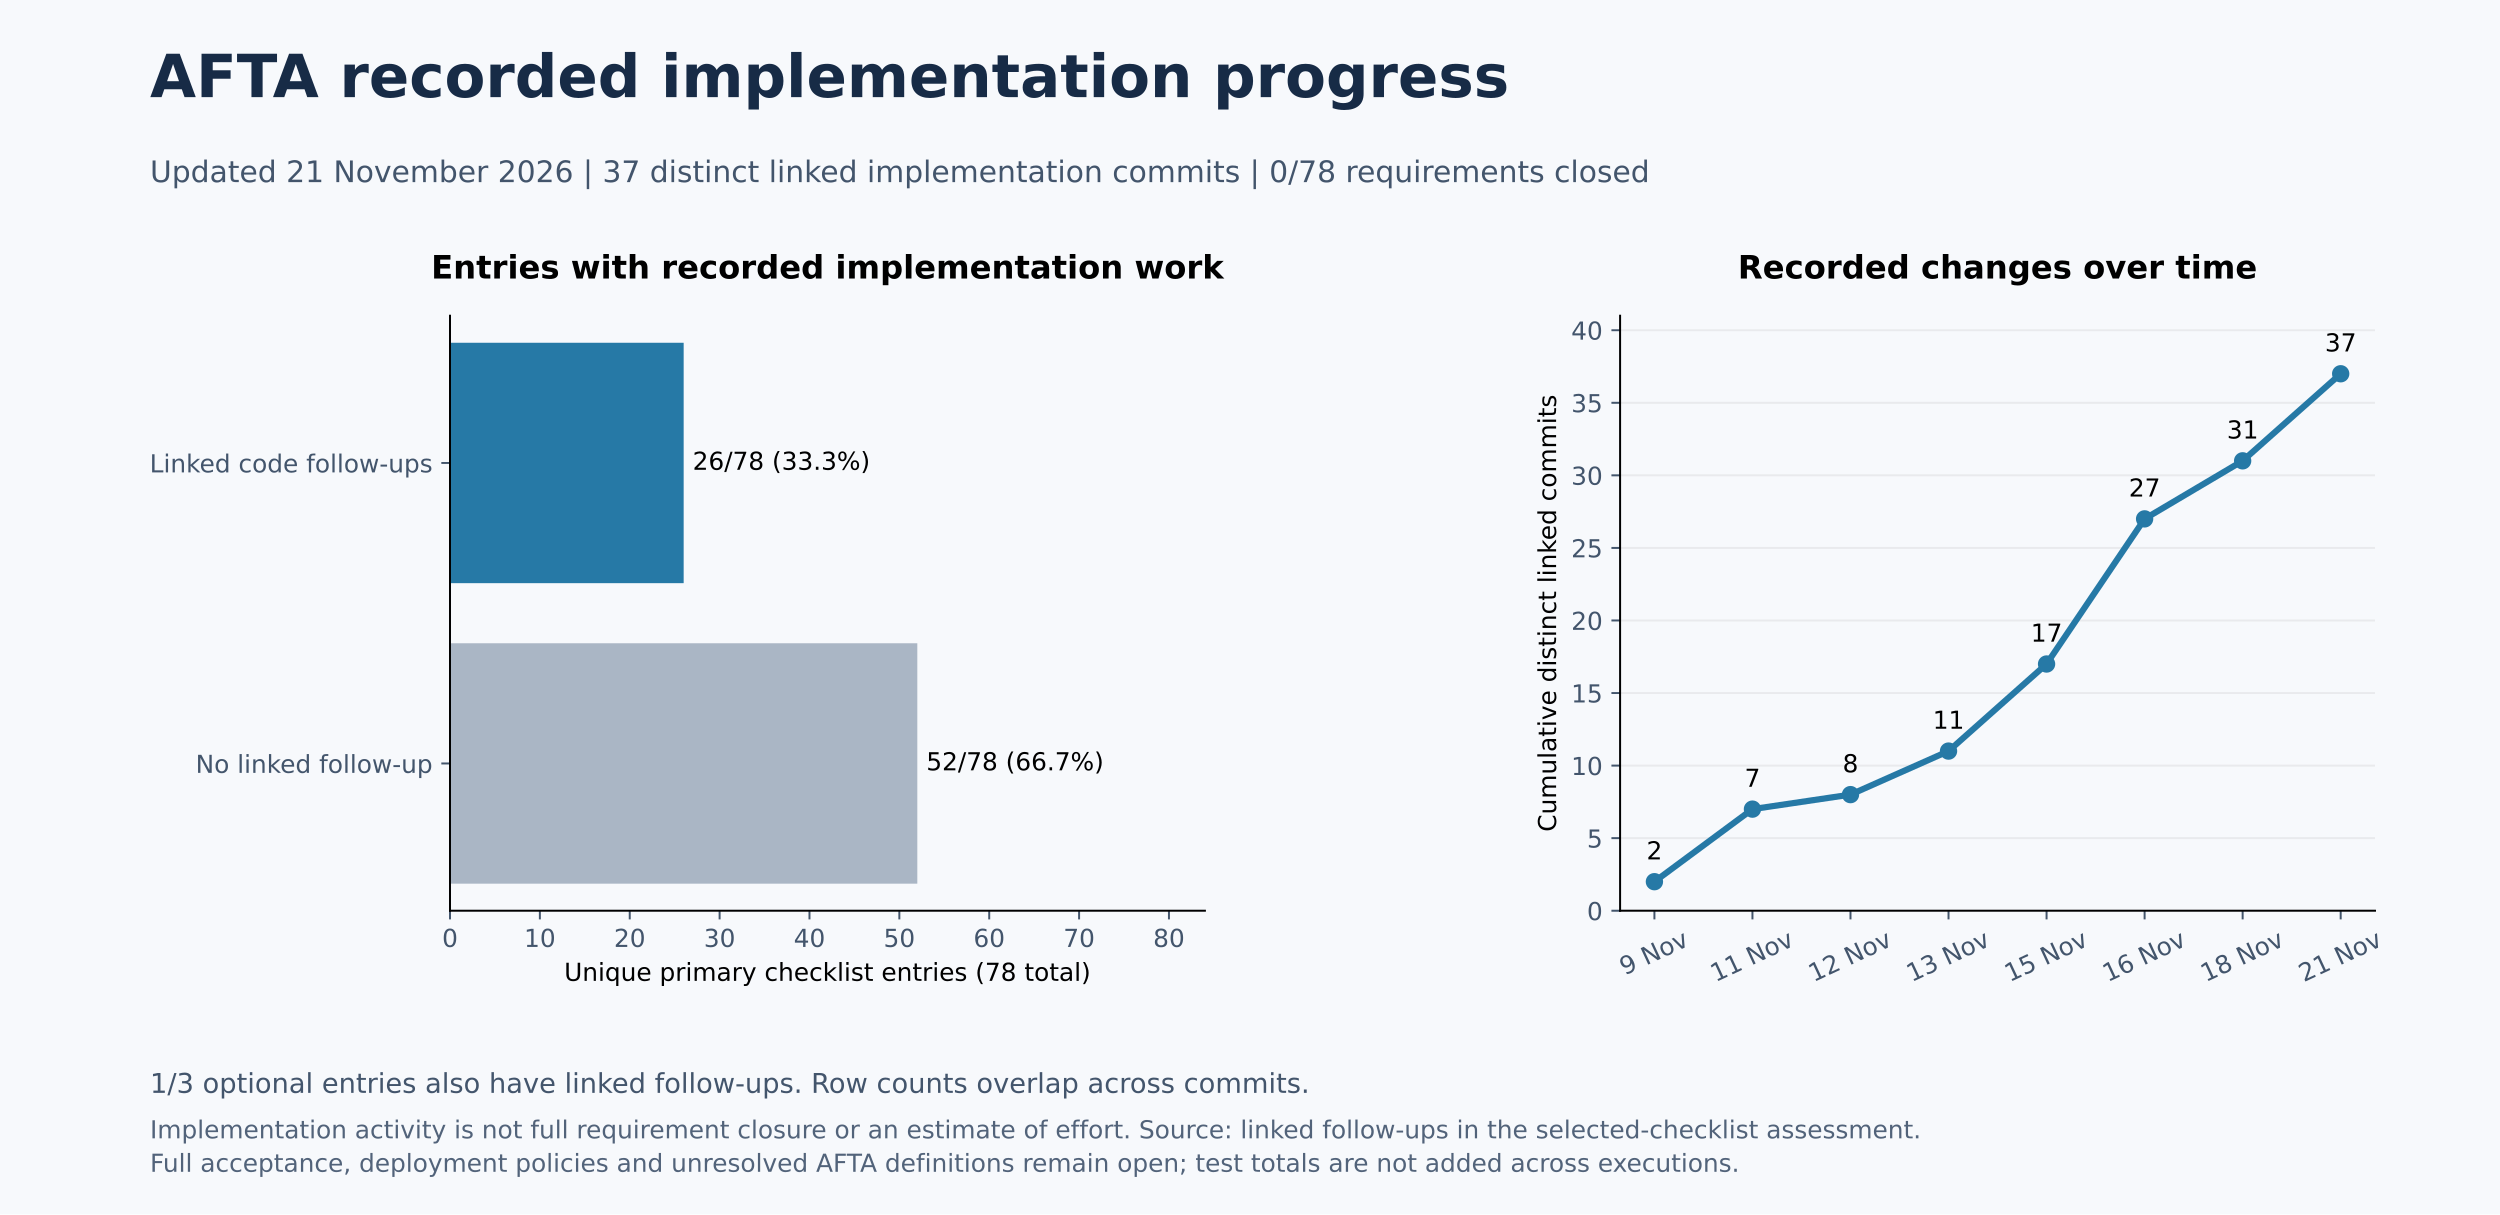
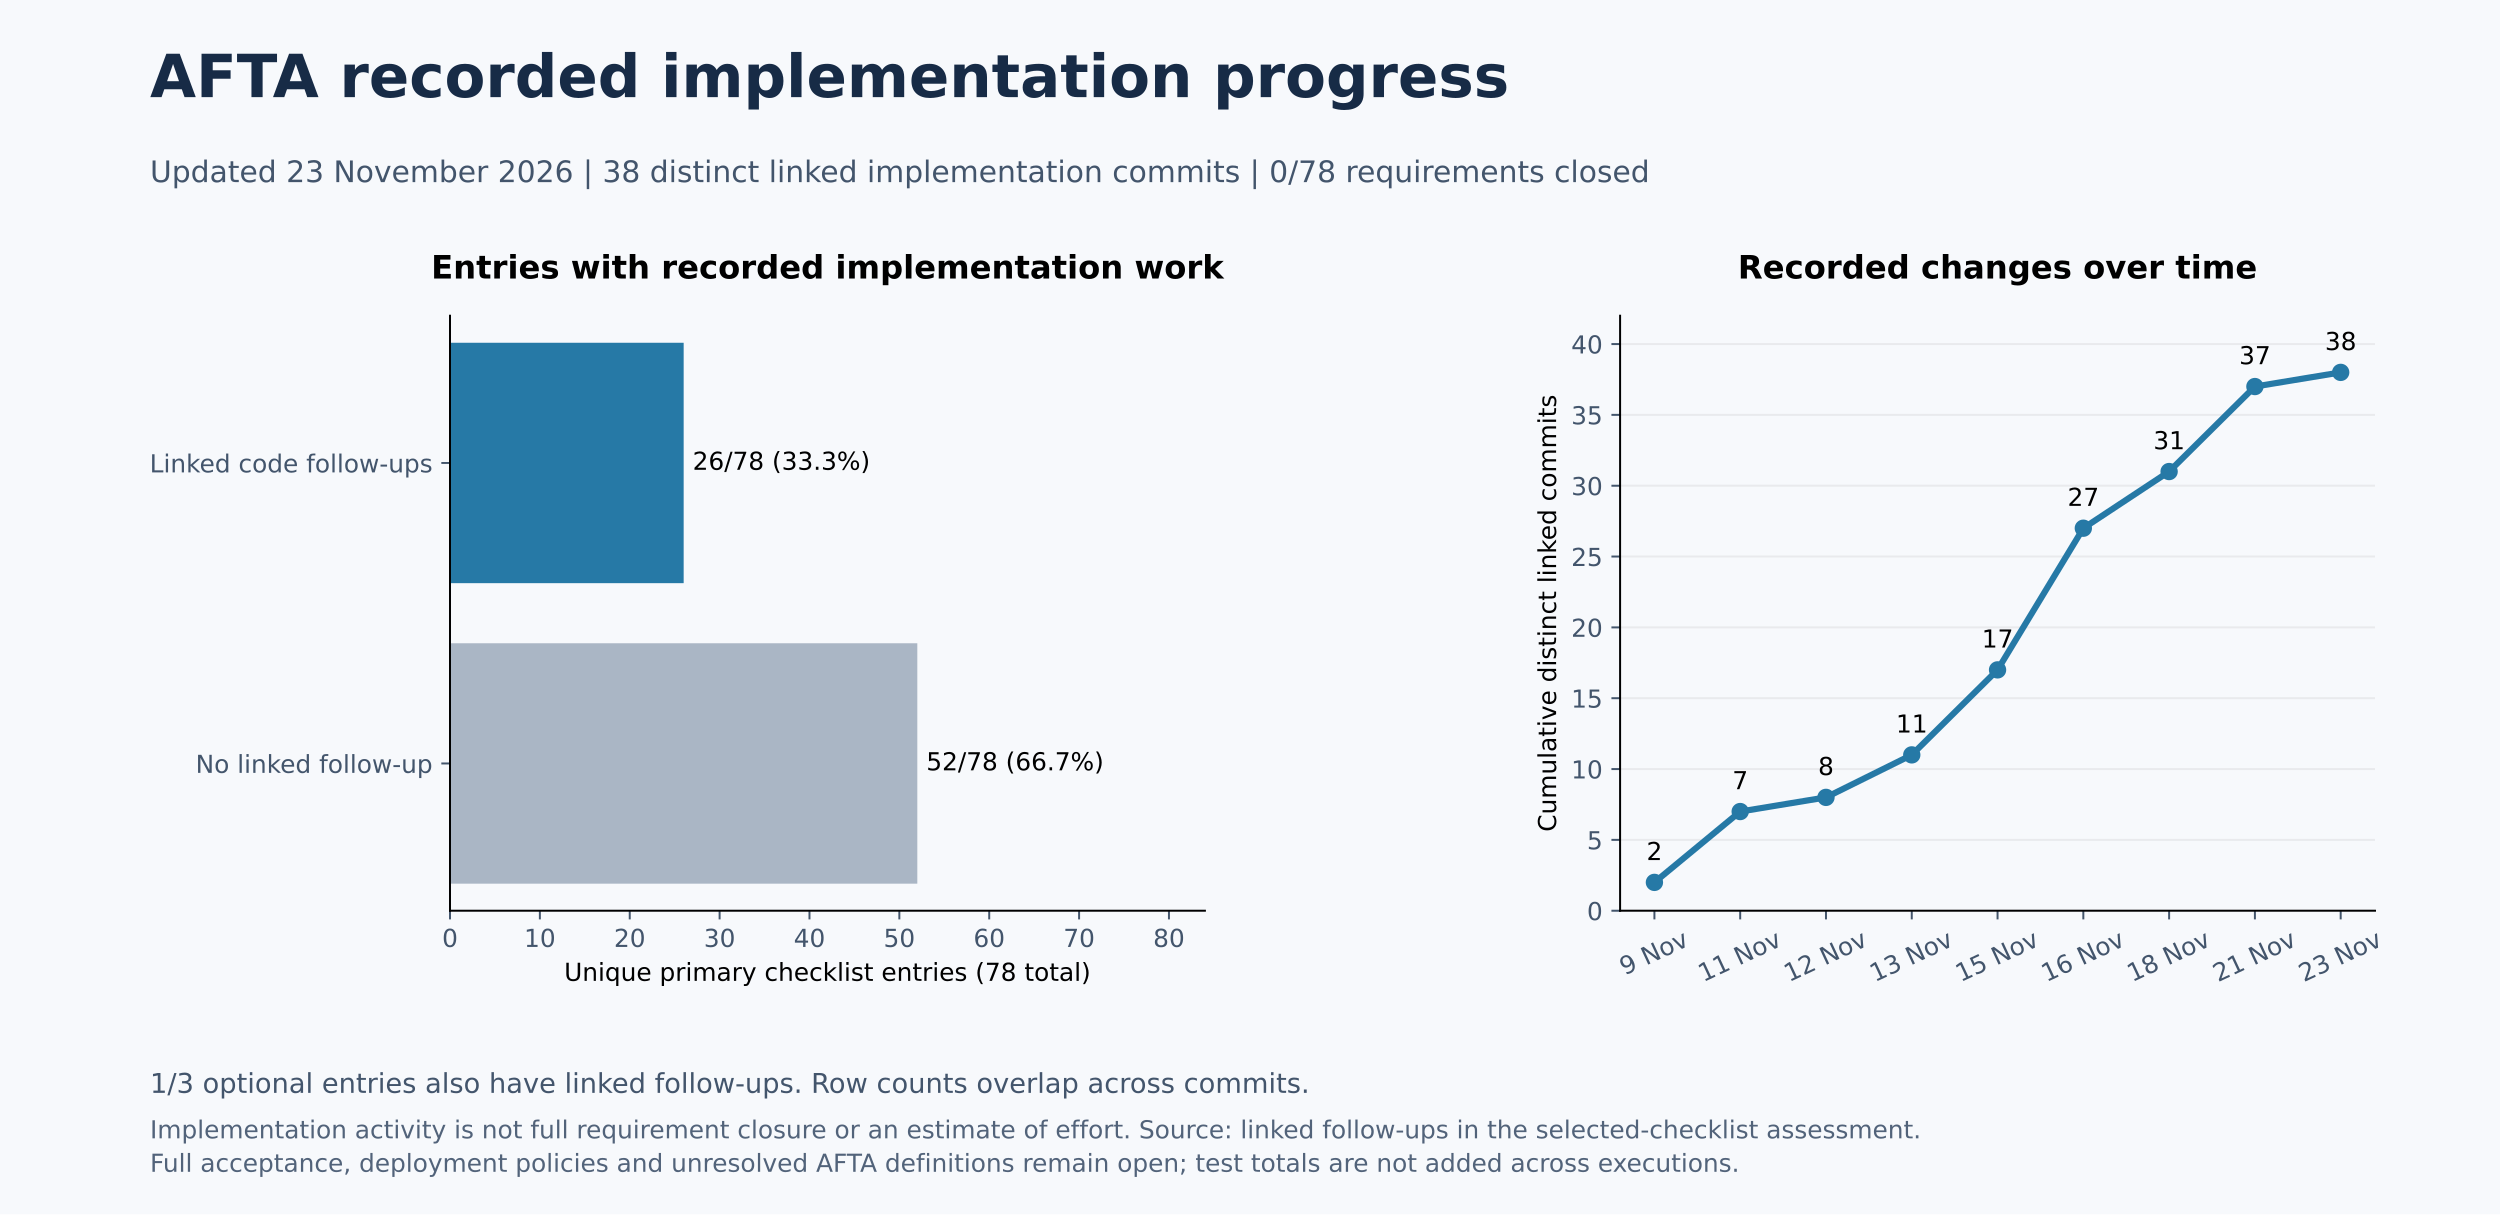
<svg xmlns="http://www.w3.org/2000/svg" xmlns:xlink="http://www.w3.org/1999/xlink" width="1008pt" height="489.6pt" viewBox="0 0 1008 489.6" version="1.1">
  <defs>
    <style type="text/css">*{stroke-linejoin: round; stroke-linecap: butt}</style>
  </defs>
  <g id="figure_1">
    <g id="patch_1">
      <path d="M 0 489.6 L 1008 489.6 L 1008 0 L 0 0 z " style="fill: #f7f9fc" />
    </g>
    <g id="axes_1">
      <g id="patch_2">
        <path d="M 181.44 367.2 L 485.816 367.2 L 485.816 127.296 L 181.44 127.296 z " style="fill: #f7f9fc" />
      </g>
      <g id="patch_3">
-         <path d="M 181.44 138.201 L 275.652 138.201 L 275.652 235.132 L 181.44 235.132 z " clip-path="url(#pce01d550ff)" style="fill: #2679a6" />
+         <path d="M 181.44 138.201 L 275.652 138.201 L 275.652 235.132 L 181.44 235.132 z " clip-path="url(#p2443cbe6ba)" style="fill: #2679a6" />
      </g>
      <g id="patch_4">
-         <path d="M 181.44 259.364 L 369.864 259.364 L 369.864 356.295 L 181.44 356.295 z " clip-path="url(#pce01d550ff)" style="fill: #aab6c5" />
+         <path d="M 181.44 259.364 L 369.864 259.364 L 369.864 356.295 L 181.44 356.295 z " clip-path="url(#p2443cbe6ba)" style="fill: #aab6c5" />
      </g>
      <g id="matplotlib.axis_1">
        <g id="xtick_1">
          <g id="line2d_1">
            <defs>
-               <path id="m2fff0d49bf" d="M 0 0 L 0 3.5 " style="stroke: #43556c; stroke-width: 0.8" />
+               <path id="m01e72dbe93" d="M 0 0 L 0 3.5 " style="stroke: #43556c; stroke-width: 0.8" />
            </defs>
            <g>
-               <use xlink:href="#m2fff0d49bf" x="181.44" y="367.2" style="fill: #43556c; stroke: #43556c; stroke-width: 0.8" />
+               <use xlink:href="#m01e72dbe93" x="181.44" y="367.2" style="fill: #43556c; stroke: #43556c; stroke-width: 0.8" />
            </g>
          </g>
          <g id="text_1">
            <text style="font-size: 10px; font-family: 'DejaVu Sans'; text-anchor: middle; fill: #43556c" x="181.44" y="381.798" transform="rotate(-0 181.44 381.7984)">0</text>
          </g>
        </g>
        <g id="xtick_2">
          <g id="line2d_2">
            <g>
-               <use xlink:href="#m2fff0d49bf" x="217.675" y="367.2" style="fill: #43556c; stroke: #43556c; stroke-width: 0.8" />
+               <use xlink:href="#m01e72dbe93" x="217.675" y="367.2" style="fill: #43556c; stroke: #43556c; stroke-width: 0.8" />
            </g>
          </g>
          <g id="text_2">
            <text style="font-size: 10px; font-family: 'DejaVu Sans'; text-anchor: middle; fill: #43556c" x="217.675" y="381.798" transform="rotate(-0 217.6753 381.7984)">10</text>
          </g>
        </g>
        <g id="xtick_3">
          <g id="line2d_3">
            <g>
-               <use xlink:href="#m2fff0d49bf" x="253.911" y="367.2" style="fill: #43556c; stroke: #43556c; stroke-width: 0.8" />
+               <use xlink:href="#m01e72dbe93" x="253.911" y="367.2" style="fill: #43556c; stroke: #43556c; stroke-width: 0.8" />
            </g>
          </g>
          <g id="text_3">
            <text style="font-size: 10px; font-family: 'DejaVu Sans'; text-anchor: middle; fill: #43556c" x="253.911" y="381.798" transform="rotate(-0 253.9106 381.7984)">20</text>
          </g>
        </g>
        <g id="xtick_4">
          <g id="line2d_4">
            <g>
-               <use xlink:href="#m2fff0d49bf" x="290.146" y="367.2" style="fill: #43556c; stroke: #43556c; stroke-width: 0.8" />
+               <use xlink:href="#m01e72dbe93" x="290.146" y="367.2" style="fill: #43556c; stroke: #43556c; stroke-width: 0.8" />
            </g>
          </g>
          <g id="text_4">
            <text style="font-size: 10px; font-family: 'DejaVu Sans'; text-anchor: middle; fill: #43556c" x="290.146" y="381.798" transform="rotate(-0 290.1459 381.7984)">30</text>
          </g>
        </g>
        <g id="xtick_5">
          <g id="line2d_5">
            <g>
-               <use xlink:href="#m2fff0d49bf" x="326.381" y="367.2" style="fill: #43556c; stroke: #43556c; stroke-width: 0.8" />
+               <use xlink:href="#m01e72dbe93" x="326.381" y="367.2" style="fill: #43556c; stroke: #43556c; stroke-width: 0.8" />
            </g>
          </g>
          <g id="text_5">
            <text style="font-size: 10px; font-family: 'DejaVu Sans'; text-anchor: middle; fill: #43556c" x="326.381" y="381.798" transform="rotate(-0 326.3812 381.7984)">40</text>
          </g>
        </g>
        <g id="xtick_6">
          <g id="line2d_6">
            <g>
-               <use xlink:href="#m2fff0d49bf" x="362.616" y="367.2" style="fill: #43556c; stroke: #43556c; stroke-width: 0.8" />
+               <use xlink:href="#m01e72dbe93" x="362.616" y="367.2" style="fill: #43556c; stroke: #43556c; stroke-width: 0.8" />
            </g>
          </g>
          <g id="text_6">
            <text style="font-size: 10px; font-family: 'DejaVu Sans'; text-anchor: middle; fill: #43556c" x="362.616" y="381.798" transform="rotate(-0 362.6165 381.7984)">50</text>
          </g>
        </g>
        <g id="xtick_7">
          <g id="line2d_7">
            <g>
-               <use xlink:href="#m2fff0d49bf" x="398.852" y="367.2" style="fill: #43556c; stroke: #43556c; stroke-width: 0.8" />
+               <use xlink:href="#m01e72dbe93" x="398.852" y="367.2" style="fill: #43556c; stroke: #43556c; stroke-width: 0.8" />
            </g>
          </g>
          <g id="text_7">
            <text style="font-size: 10px; font-family: 'DejaVu Sans'; text-anchor: middle; fill: #43556c" x="398.852" y="381.798" transform="rotate(-0 398.8518 381.7984)">60</text>
          </g>
        </g>
        <g id="xtick_8">
          <g id="line2d_8">
            <g>
-               <use xlink:href="#m2fff0d49bf" x="435.087" y="367.2" style="fill: #43556c; stroke: #43556c; stroke-width: 0.8" />
+               <use xlink:href="#m01e72dbe93" x="435.087" y="367.2" style="fill: #43556c; stroke: #43556c; stroke-width: 0.8" />
            </g>
          </g>
          <g id="text_8">
            <text style="font-size: 10px; font-family: 'DejaVu Sans'; text-anchor: middle; fill: #43556c" x="435.087" y="381.798" transform="rotate(-0 435.0871 381.7984)">70</text>
          </g>
        </g>
        <g id="xtick_9">
          <g id="line2d_9">
            <g>
-               <use xlink:href="#m2fff0d49bf" x="471.322" y="367.2" style="fill: #43556c; stroke: #43556c; stroke-width: 0.8" />
+               <use xlink:href="#m01e72dbe93" x="471.322" y="367.2" style="fill: #43556c; stroke: #43556c; stroke-width: 0.8" />
            </g>
          </g>
          <g id="text_9">
            <text style="font-size: 10px; font-family: 'DejaVu Sans'; text-anchor: middle; fill: #43556c" x="471.322" y="381.798" transform="rotate(-0 471.3224 381.7984)">80</text>
          </g>
        </g>
        <g id="text_10">
          <text style="font-size: 10px; font-family: 'DejaVu Sans'; text-anchor: middle" x="333.628" y="395.477" transform="rotate(-0 333.6282 395.4766)">Unique primary checklist entries (78 total)</text>
        </g>
      </g>
      <g id="matplotlib.axis_2">
        <g id="ytick_1">
          <g id="line2d_10">
            <defs>
-               <path id="me323c39043" d="M 0 0 L -3.5 0 " style="stroke: #43556c; stroke-width: 0.8" />
+               <path id="m2ab19af359" d="M 0 0 L -3.5 0 " style="stroke: #43556c; stroke-width: 0.8" />
            </defs>
            <g>
-               <use xlink:href="#me323c39043" x="181.44" y="186.666" style="fill: #43556c; stroke: #43556c; stroke-width: 0.8" />
+               <use xlink:href="#m2ab19af359" x="181.44" y="186.666" style="fill: #43556c; stroke: #43556c; stroke-width: 0.8" />
            </g>
          </g>
          <g id="text_11">
            <text style="font-size: 10px; font-family: 'DejaVu Sans'; text-anchor: end; fill: #43556c" x="174.44" y="190.465" transform="rotate(-0 174.44 190.4654)">Linked code follow-ups</text>
          </g>
        </g>
        <g id="ytick_2">
          <g id="line2d_11">
            <g>
-               <use xlink:href="#me323c39043" x="181.44" y="307.83" style="fill: #43556c; stroke: #43556c; stroke-width: 0.8" />
+               <use xlink:href="#m2ab19af359" x="181.44" y="307.83" style="fill: #43556c; stroke: #43556c; stroke-width: 0.8" />
            </g>
          </g>
          <g id="text_12">
            <text style="font-size: 10px; font-family: 'DejaVu Sans'; text-anchor: end; fill: #43556c" x="174.44" y="311.629" transform="rotate(-0 174.44 311.629)">No linked follow-up</text>
          </g>
        </g>
      </g>
      <g id="patch_5">
        <path d="M 181.44 367.2 L 181.44 127.296 " style="fill: none; stroke: #000000; stroke-width: 0.8; stroke-linejoin: miter; stroke-linecap: square" />
      </g>
      <g id="patch_6">
        <path d="M 181.44 367.2 L 485.816 367.2 " style="fill: none; stroke: #000000; stroke-width: 0.8; stroke-linejoin: miter; stroke-linecap: square" />
      </g>
      <g id="text_13">
        <text style="font-size: 10px; font-family: 'DejaVu Sans'; text-anchor: start" x="279.275" y="189.426" transform="rotate(-0 279.2753 189.4256)">26/78 (33.3%)</text>
      </g>
      <g id="text_14">
        <text style="font-size: 10px; font-family: 'DejaVu Sans'; text-anchor: start" x="373.487" y="310.589" transform="rotate(-0 373.4871 310.5892)">52/78 (66.7%)</text>
      </g>
      <g id="text_15">
        <text style="font-weight: 700; font-size: 13px; font-family: 'DejaVu Sans'; text-anchor: middle" x="333.628" y="112.296" transform="rotate(-0 333.6282 112.296)">Entries with recorded implementation work</text>
      </g>
    </g>
    <g id="axes_2">
      <g id="patch_7">
        <path d="M 653.224 367.2 L 957.6 367.2 L 957.6 127.296 L 653.224 127.296 z " style="fill: #f7f9fc" />
      </g>
      <g id="matplotlib.axis_3">
        <g id="xtick_10">
          <g id="line2d_12">
            <g>
-               <use xlink:href="#m2fff0d49bf" x="667.059" y="367.2" style="fill: #43556c; stroke: #43556c; stroke-width: 0.8" />
+               <use xlink:href="#m01e72dbe93" x="667.059" y="367.2" style="fill: #43556c; stroke: #43556c; stroke-width: 0.8" />
            </g>
          </g>
          <g id="text_16">
            <text style="font-size: 10px; font-family: 'DejaVu Sans'; fill: #43556c" transform="translate(655.0566 393.3675) rotate(-25)">9 Nov</text>
          </g>
        </g>
        <g id="xtick_11">
          <g id="line2d_13">
            <g>
-               <use xlink:href="#m2fff0d49bf" x="706.588" y="367.2" style="fill: #43556c; stroke: #43556c; stroke-width: 0.8" />
+               <use xlink:href="#m01e72dbe93" x="701.647" y="367.2" style="fill: #43556c; stroke: #43556c; stroke-width: 0.8" />
            </g>
          </g>
          <g id="text_17">
-             <text style="font-size: 10px; font-family: 'DejaVu Sans'; fill: #43556c" transform="translate(691.7028 396.0565) rotate(-25)">11 Nov</text>
+             <text style="font-size: 10px; font-family: 'DejaVu Sans'; fill: #43556c" transform="translate(686.7617 396.0565) rotate(-25)">11 Nov</text>
          </g>
        </g>
        <g id="xtick_12">
          <g id="line2d_14">
            <g>
-               <use xlink:href="#m2fff0d49bf" x="746.118" y="367.2" style="fill: #43556c; stroke: #43556c; stroke-width: 0.8" />
+               <use xlink:href="#m01e72dbe93" x="736.235" y="367.2" style="fill: #43556c; stroke: #43556c; stroke-width: 0.8" />
            </g>
          </g>
          <g id="text_18">
-             <text style="font-size: 10px; font-family: 'DejaVu Sans'; fill: #43556c" transform="translate(731.2322 396.0565) rotate(-25)">12 Nov</text>
+             <text style="font-size: 10px; font-family: 'DejaVu Sans'; fill: #43556c" transform="translate(721.3499 396.0565) rotate(-25)">12 Nov</text>
          </g>
        </g>
        <g id="xtick_13">
          <g id="line2d_15">
            <g>
-               <use xlink:href="#m2fff0d49bf" x="785.647" y="367.2" style="fill: #43556c; stroke: #43556c; stroke-width: 0.8" />
+               <use xlink:href="#m01e72dbe93" x="770.824" y="367.2" style="fill: #43556c; stroke: #43556c; stroke-width: 0.8" />
            </g>
          </g>
          <g id="text_19">
-             <text style="font-size: 10px; font-family: 'DejaVu Sans'; fill: #43556c" transform="translate(770.7617 396.0565) rotate(-25)">13 Nov</text>
+             <text style="font-size: 10px; font-family: 'DejaVu Sans'; fill: #43556c" transform="translate(755.9381 396.0565) rotate(-25)">13 Nov</text>
          </g>
        </g>
        <g id="xtick_14">
          <g id="line2d_16">
            <g>
-               <use xlink:href="#m2fff0d49bf" x="825.176" y="367.2" style="fill: #43556c; stroke: #43556c; stroke-width: 0.8" />
+               <use xlink:href="#m01e72dbe93" x="805.412" y="367.2" style="fill: #43556c; stroke: #43556c; stroke-width: 0.8" />
            </g>
          </g>
          <g id="text_20">
-             <text style="font-size: 10px; font-family: 'DejaVu Sans'; fill: #43556c" transform="translate(810.2911 396.0565) rotate(-25)">15 Nov</text>
+             <text style="font-size: 10px; font-family: 'DejaVu Sans'; fill: #43556c" transform="translate(790.5264 396.0565) rotate(-25)">15 Nov</text>
          </g>
        </g>
        <g id="xtick_15">
          <g id="line2d_17">
            <g>
-               <use xlink:href="#m2fff0d49bf" x="864.706" y="367.2" style="fill: #43556c; stroke: #43556c; stroke-width: 0.8" />
+               <use xlink:href="#m01e72dbe93" x="840" y="367.2" style="fill: #43556c; stroke: #43556c; stroke-width: 0.8" />
            </g>
          </g>
          <g id="text_21">
-             <text style="font-size: 10px; font-family: 'DejaVu Sans'; fill: #43556c" transform="translate(849.8205 396.0565) rotate(-25)">16 Nov</text>
+             <text style="font-size: 10px; font-family: 'DejaVu Sans'; fill: #43556c" transform="translate(825.1146 396.0565) rotate(-25)">16 Nov</text>
          </g>
        </g>
        <g id="xtick_16">
          <g id="line2d_18">
            <g>
-               <use xlink:href="#m2fff0d49bf" x="904.235" y="367.2" style="fill: #43556c; stroke: #43556c; stroke-width: 0.8" />
+               <use xlink:href="#m01e72dbe93" x="874.588" y="367.2" style="fill: #43556c; stroke: #43556c; stroke-width: 0.8" />
            </g>
          </g>
          <g id="text_22">
-             <text style="font-size: 10px; font-family: 'DejaVu Sans'; fill: #43556c" transform="translate(889.3499 396.0565) rotate(-25)">18 Nov</text>
+             <text style="font-size: 10px; font-family: 'DejaVu Sans'; fill: #43556c" transform="translate(859.7028 396.0565) rotate(-25)">18 Nov</text>
          </g>
        </g>
        <g id="xtick_17">
          <g id="line2d_19">
            <g>
-               <use xlink:href="#m2fff0d49bf" x="943.765" y="367.2" style="fill: #43556c; stroke: #43556c; stroke-width: 0.8" />
+               <use xlink:href="#m01e72dbe93" x="909.176" y="367.2" style="fill: #43556c; stroke: #43556c; stroke-width: 0.8" />
            </g>
          </g>
          <g id="text_23">
-             <text style="font-size: 10px; font-family: 'DejaVu Sans'; fill: #43556c" transform="translate(928.8793 396.0565) rotate(-25)">21 Nov</text>
+             <text style="font-size: 10px; font-family: 'DejaVu Sans'; fill: #43556c" transform="translate(894.2911 396.0565) rotate(-25)">21 Nov</text>
+           </g>
+         </g>
+         <g id="xtick_18">
+           <g id="line2d_20">
+             <g>
+               <use xlink:href="#m01e72dbe93" x="943.765" y="367.2" style="fill: #43556c; stroke: #43556c; stroke-width: 0.8" />
+             </g>
+           </g>
+           <g id="text_24">
+             <text style="font-size: 10px; font-family: 'DejaVu Sans'; fill: #43556c" transform="translate(928.8793 396.0565) rotate(-25)">23 Nov</text>
          </g>
        </g>
      </g>
      <g id="matplotlib.axis_4">
        <g id="ytick_3">
-           <g id="line2d_20">
-             <path d="M 653.224 367.2 L 957.6 367.2 " clip-path="url(#p97b42d34e3)" style="fill: none; stroke: #b0b0b0; stroke-opacity: 0.2; stroke-width: 0.8; stroke-linecap: square" />
-           </g>
          <g id="line2d_21">
-             <g>
-               <use xlink:href="#me323c39043" x="653.224" y="367.2" style="fill: #43556c; stroke: #43556c; stroke-width: 0.8" />
-             </g>
-           </g>
-           <g id="text_24">
+             <path d="M 653.224 367.2 L 957.6 367.2 " clip-path="url(#p5948511be2)" style="fill: none; stroke: #b0b0b0; stroke-opacity: 0.2; stroke-width: 0.8; stroke-linecap: square" />
+           </g>
+           <g id="line2d_22">
+             <g>
+               <use xlink:href="#m2ab19af359" x="653.224" y="367.2" style="fill: #43556c; stroke: #43556c; stroke-width: 0.8" />
+             </g>
+           </g>
+           <g id="text_25">
            <text style="font-size: 10px; font-family: 'DejaVu Sans'; text-anchor: end; fill: #43556c" x="646.224" y="370.999" transform="rotate(-0 646.2235 370.9992)">0</text>
          </g>
        </g>
        <g id="ytick_4">
-           <g id="line2d_22">
-             <path d="M 653.224 337.943 L 957.6 337.943 " clip-path="url(#p97b42d34e3)" style="fill: none; stroke: #b0b0b0; stroke-opacity: 0.2; stroke-width: 0.8; stroke-linecap: square" />
-           </g>
          <g id="line2d_23">
-             <g>
-               <use xlink:href="#me323c39043" x="653.224" y="337.943" style="fill: #43556c; stroke: #43556c; stroke-width: 0.8" />
-             </g>
-           </g>
-           <g id="text_25">
-             <text style="font-size: 10px; font-family: 'DejaVu Sans'; text-anchor: end; fill: #43556c" x="646.224" y="341.743" transform="rotate(-0 646.2235 341.7426)">5</text>
+             <path d="M 653.224 338.64 L 957.6 338.64 " clip-path="url(#p5948511be2)" style="fill: none; stroke: #b0b0b0; stroke-opacity: 0.2; stroke-width: 0.8; stroke-linecap: square" />
+           </g>
+           <g id="line2d_24">
+             <g>
+               <use xlink:href="#m2ab19af359" x="653.224" y="338.64" style="fill: #43556c; stroke: #43556c; stroke-width: 0.8" />
+             </g>
+           </g>
+           <g id="text_26">
+             <text style="font-size: 10px; font-family: 'DejaVu Sans'; text-anchor: end; fill: #43556c" x="646.224" y="342.439" transform="rotate(-0 646.2235 342.4392)">5</text>
          </g>
        </g>
        <g id="ytick_5">
-           <g id="line2d_24">
-             <path d="M 653.224 308.687 L 957.6 308.687 " clip-path="url(#p97b42d34e3)" style="fill: none; stroke: #b0b0b0; stroke-opacity: 0.2; stroke-width: 0.8; stroke-linecap: square" />
-           </g>
          <g id="line2d_25">
-             <g>
-               <use xlink:href="#me323c39043" x="653.224" y="308.687" style="fill: #43556c; stroke: #43556c; stroke-width: 0.8" />
-             </g>
-           </g>
-           <g id="text_26">
-             <text style="font-size: 10px; font-family: 'DejaVu Sans'; text-anchor: end; fill: #43556c" x="646.224" y="312.486" transform="rotate(-0 646.2235 312.486)">10</text>
+             <path d="M 653.224 310.08 L 957.6 310.08 " clip-path="url(#p5948511be2)" style="fill: none; stroke: #b0b0b0; stroke-opacity: 0.2; stroke-width: 0.8; stroke-linecap: square" />
+           </g>
+           <g id="line2d_26">
+             <g>
+               <use xlink:href="#m2ab19af359" x="653.224" y="310.08" style="fill: #43556c; stroke: #43556c; stroke-width: 0.8" />
+             </g>
+           </g>
+           <g id="text_27">
+             <text style="font-size: 10px; font-family: 'DejaVu Sans'; text-anchor: end; fill: #43556c" x="646.224" y="313.879" transform="rotate(-0 646.2235 313.8792)">10</text>
          </g>
        </g>
        <g id="ytick_6">
-           <g id="line2d_26">
-             <path d="M 653.224 279.43 L 957.6 279.43 " clip-path="url(#p97b42d34e3)" style="fill: none; stroke: #b0b0b0; stroke-opacity: 0.2; stroke-width: 0.8; stroke-linecap: square" />
-           </g>
          <g id="line2d_27">
-             <g>
-               <use xlink:href="#me323c39043" x="653.224" y="279.43" style="fill: #43556c; stroke: #43556c; stroke-width: 0.8" />
-             </g>
-           </g>
-           <g id="text_27">
-             <text style="font-size: 10px; font-family: 'DejaVu Sans'; text-anchor: end; fill: #43556c" x="646.224" y="283.229" transform="rotate(-0 646.2235 283.2295)">15</text>
+             <path d="M 653.224 281.52 L 957.6 281.52 " clip-path="url(#p5948511be2)" style="fill: none; stroke: #b0b0b0; stroke-opacity: 0.2; stroke-width: 0.8; stroke-linecap: square" />
+           </g>
+           <g id="line2d_28">
+             <g>
+               <use xlink:href="#m2ab19af359" x="653.224" y="281.52" style="fill: #43556c; stroke: #43556c; stroke-width: 0.8" />
+             </g>
+           </g>
+           <g id="text_28">
+             <text style="font-size: 10px; font-family: 'DejaVu Sans'; text-anchor: end; fill: #43556c" x="646.224" y="285.319" transform="rotate(-0 646.2235 285.3192)">15</text>
          </g>
        </g>
        <g id="ytick_7">
-           <g id="line2d_28">
-             <path d="M 653.224 250.174 L 957.6 250.174 " clip-path="url(#p97b42d34e3)" style="fill: none; stroke: #b0b0b0; stroke-opacity: 0.2; stroke-width: 0.8; stroke-linecap: square" />
-           </g>
          <g id="line2d_29">
-             <g>
-               <use xlink:href="#me323c39043" x="653.224" y="250.174" style="fill: #43556c; stroke: #43556c; stroke-width: 0.8" />
-             </g>
-           </g>
-           <g id="text_28">
-             <text style="font-size: 10px; font-family: 'DejaVu Sans'; text-anchor: end; fill: #43556c" x="646.224" y="253.973" transform="rotate(-0 646.2235 253.9729)">20</text>
+             <path d="M 653.224 252.96 L 957.6 252.96 " clip-path="url(#p5948511be2)" style="fill: none; stroke: #b0b0b0; stroke-opacity: 0.2; stroke-width: 0.8; stroke-linecap: square" />
+           </g>
+           <g id="line2d_30">
+             <g>
+               <use xlink:href="#m2ab19af359" x="653.224" y="252.96" style="fill: #43556c; stroke: #43556c; stroke-width: 0.8" />
+             </g>
+           </g>
+           <g id="text_29">
+             <text style="font-size: 10px; font-family: 'DejaVu Sans'; text-anchor: end; fill: #43556c" x="646.224" y="256.759" transform="rotate(-0 646.2235 256.7592)">20</text>
          </g>
        </g>
        <g id="ytick_8">
-           <g id="line2d_30">
-             <path d="M 653.224 220.917 L 957.6 220.917 " clip-path="url(#p97b42d34e3)" style="fill: none; stroke: #b0b0b0; stroke-opacity: 0.2; stroke-width: 0.8; stroke-linecap: square" />
-           </g>
          <g id="line2d_31">
-             <g>
-               <use xlink:href="#me323c39043" x="653.224" y="220.917" style="fill: #43556c; stroke: #43556c; stroke-width: 0.8" />
-             </g>
-           </g>
-           <g id="text_29">
-             <text style="font-size: 10px; font-family: 'DejaVu Sans'; text-anchor: end; fill: #43556c" x="646.224" y="224.716" transform="rotate(-0 646.2235 224.7163)">25</text>
+             <path d="M 653.224 224.4 L 957.6 224.4 " clip-path="url(#p5948511be2)" style="fill: none; stroke: #b0b0b0; stroke-opacity: 0.2; stroke-width: 0.8; stroke-linecap: square" />
+           </g>
+           <g id="line2d_32">
+             <g>
+               <use xlink:href="#m2ab19af359" x="653.224" y="224.4" style="fill: #43556c; stroke: #43556c; stroke-width: 0.8" />
+             </g>
+           </g>
+           <g id="text_30">
+             <text style="font-size: 10px; font-family: 'DejaVu Sans'; text-anchor: end; fill: #43556c" x="646.224" y="228.199" transform="rotate(-0 646.2235 228.1992)">25</text>
          </g>
        </g>
        <g id="ytick_9">
-           <g id="line2d_32">
-             <path d="M 653.224 191.66 L 957.6 191.66 " clip-path="url(#p97b42d34e3)" style="fill: none; stroke: #b0b0b0; stroke-opacity: 0.2; stroke-width: 0.8; stroke-linecap: square" />
-           </g>
          <g id="line2d_33">
-             <g>
-               <use xlink:href="#me323c39043" x="653.224" y="191.66" style="fill: #43556c; stroke: #43556c; stroke-width: 0.8" />
-             </g>
-           </g>
-           <g id="text_30">
-             <text style="font-size: 10px; font-family: 'DejaVu Sans'; text-anchor: end; fill: #43556c" x="646.224" y="195.46" transform="rotate(-0 646.2235 195.4597)">30</text>
+             <path d="M 653.224 195.84 L 957.6 195.84 " clip-path="url(#p5948511be2)" style="fill: none; stroke: #b0b0b0; stroke-opacity: 0.2; stroke-width: 0.8; stroke-linecap: square" />
+           </g>
+           <g id="line2d_34">
+             <g>
+               <use xlink:href="#m2ab19af359" x="653.224" y="195.84" style="fill: #43556c; stroke: #43556c; stroke-width: 0.8" />
+             </g>
+           </g>
+           <g id="text_31">
+             <text style="font-size: 10px; font-family: 'DejaVu Sans'; text-anchor: end; fill: #43556c" x="646.224" y="199.639" transform="rotate(-0 646.2235 199.6392)">30</text>
          </g>
        </g>
        <g id="ytick_10">
-           <g id="line2d_34">
-             <path d="M 653.224 162.404 L 957.6 162.404 " clip-path="url(#p97b42d34e3)" style="fill: none; stroke: #b0b0b0; stroke-opacity: 0.2; stroke-width: 0.8; stroke-linecap: square" />
-           </g>
          <g id="line2d_35">
-             <g>
-               <use xlink:href="#me323c39043" x="653.224" y="162.404" style="fill: #43556c; stroke: #43556c; stroke-width: 0.8" />
-             </g>
-           </g>
-           <g id="text_31">
-             <text style="font-size: 10px; font-family: 'DejaVu Sans'; text-anchor: end; fill: #43556c" x="646.224" y="166.203" transform="rotate(-0 646.2235 166.2031)">35</text>
+             <path d="M 653.224 167.28 L 957.6 167.28 " clip-path="url(#p5948511be2)" style="fill: none; stroke: #b0b0b0; stroke-opacity: 0.2; stroke-width: 0.8; stroke-linecap: square" />
+           </g>
+           <g id="line2d_36">
+             <g>
+               <use xlink:href="#m2ab19af359" x="653.224" y="167.28" style="fill: #43556c; stroke: #43556c; stroke-width: 0.8" />
+             </g>
+           </g>
+           <g id="text_32">
+             <text style="font-size: 10px; font-family: 'DejaVu Sans'; text-anchor: end; fill: #43556c" x="646.224" y="171.079" transform="rotate(-0 646.2235 171.0792)">35</text>
          </g>
        </g>
        <g id="ytick_11">
-           <g id="line2d_36">
-             <path d="M 653.224 133.147 L 957.6 133.147 " clip-path="url(#p97b42d34e3)" style="fill: none; stroke: #b0b0b0; stroke-opacity: 0.2; stroke-width: 0.8; stroke-linecap: square" />
-           </g>
          <g id="line2d_37">
-             <g>
-               <use xlink:href="#me323c39043" x="653.224" y="133.147" style="fill: #43556c; stroke: #43556c; stroke-width: 0.8" />
-             </g>
-           </g>
-           <g id="text_32">
-             <text style="font-size: 10px; font-family: 'DejaVu Sans'; text-anchor: end; fill: #43556c" x="646.224" y="136.947" transform="rotate(-0 646.2235 136.9465)">40</text>
-           </g>
-         </g>
-         <g id="text_33">
+             <path d="M 653.224 138.72 L 957.6 138.72 " clip-path="url(#p5948511be2)" style="fill: none; stroke: #b0b0b0; stroke-opacity: 0.2; stroke-width: 0.8; stroke-linecap: square" />
+           </g>
+           <g id="line2d_38">
+             <g>
+               <use xlink:href="#m2ab19af359" x="653.224" y="138.72" style="fill: #43556c; stroke: #43556c; stroke-width: 0.8" />
+             </g>
+           </g>
+           <g id="text_33">
+             <text style="font-size: 10px; font-family: 'DejaVu Sans'; text-anchor: end; fill: #43556c" x="646.224" y="142.519" transform="rotate(-0 646.2235 142.5192)">40</text>
+           </g>
+         </g>
+         <g id="text_34">
          <text style="font-size: 10px; font-family: 'DejaVu Sans'; text-anchor: middle" x="627.419" y="247.248" transform="rotate(-90 627.4188 247.248)">Cumulative distinct linked commits</text>
        </g>
      </g>
-       <g id="line2d_38">
-         <path d="M 667.059 355.497 L 706.588 326.241 L 746.118 320.389 L 785.647 302.836 L 825.176 267.728 L 864.706 209.214 L 904.235 185.809 L 943.765 150.701 " clip-path="url(#p97b42d34e3)" style="fill: none; stroke: #2679a6; stroke-width: 2.5; stroke-linecap: square" />
+       <g id="line2d_39">
+         <path d="M 667.059 355.776 L 701.647 327.216 L 736.235 321.504 L 770.824 304.368 L 805.412 270.096 L 840 212.976 L 874.588 190.128 L 909.176 155.856 L 943.765 150.144 " clip-path="url(#p5948511be2)" style="fill: none; stroke: #2679a6; stroke-width: 2.5; stroke-linecap: square" />
        <defs>
-           <path id="mfba960ec9f" d="M 0 3 C 0.796 3 1.559 2.684 2.121 2.121 C 2.684 1.559 3 0.796 3 0 C 3 -0.796 2.684 -1.559 2.121 -2.121 C 1.559 -2.684 0.796 -3 0 -3 C -0.796 -3 -1.559 -2.684 -2.121 -2.121 C -2.684 -1.559 -3 -0.796 -3 0 C -3 0.796 -2.684 1.559 -2.121 2.121 C -1.559 2.684 -0.796 3 0 3 z " style="stroke: #2679a6" />
+           <path id="m358b297115" d="M 0 3 C 0.796 3 1.559 2.684 2.121 2.121 C 2.684 1.559 3 0.796 3 0 C 3 -0.796 2.684 -1.559 2.121 -2.121 C 1.559 -2.684 0.796 -3 0 -3 C -0.796 -3 -1.559 -2.684 -2.121 -2.121 C -2.684 -1.559 -3 -0.796 -3 0 C -3 0.796 -2.684 1.559 -2.121 2.121 C -1.559 2.684 -0.796 3 0 3 z " style="stroke: #2679a6" />
        </defs>
-         <g clip-path="url(#p97b42d34e3)">
-           <use xlink:href="#mfba960ec9f" x="667.059" y="355.497" style="fill: #2679a6; stroke: #2679a6" />
-           <use xlink:href="#mfba960ec9f" x="706.588" y="326.241" style="fill: #2679a6; stroke: #2679a6" />
-           <use xlink:href="#mfba960ec9f" x="746.118" y="320.389" style="fill: #2679a6; stroke: #2679a6" />
-           <use xlink:href="#mfba960ec9f" x="785.647" y="302.836" style="fill: #2679a6; stroke: #2679a6" />
-           <use xlink:href="#mfba960ec9f" x="825.176" y="267.728" style="fill: #2679a6; stroke: #2679a6" />
-           <use xlink:href="#mfba960ec9f" x="864.706" y="209.214" style="fill: #2679a6; stroke: #2679a6" />
-           <use xlink:href="#mfba960ec9f" x="904.235" y="185.809" style="fill: #2679a6; stroke: #2679a6" />
-           <use xlink:href="#mfba960ec9f" x="943.765" y="150.701" style="fill: #2679a6; stroke: #2679a6" />
+         <g clip-path="url(#p5948511be2)">
+           <use xlink:href="#m358b297115" x="667.059" y="355.776" style="fill: #2679a6; stroke: #2679a6" />
+           <use xlink:href="#m358b297115" x="701.647" y="327.216" style="fill: #2679a6; stroke: #2679a6" />
+           <use xlink:href="#m358b297115" x="736.235" y="321.504" style="fill: #2679a6; stroke: #2679a6" />
+           <use xlink:href="#m358b297115" x="770.824" y="304.368" style="fill: #2679a6; stroke: #2679a6" />
+           <use xlink:href="#m358b297115" x="805.412" y="270.096" style="fill: #2679a6; stroke: #2679a6" />
+           <use xlink:href="#m358b297115" x="840" y="212.976" style="fill: #2679a6; stroke: #2679a6" />
+           <use xlink:href="#m358b297115" x="874.588" y="190.128" style="fill: #2679a6; stroke: #2679a6" />
+           <use xlink:href="#m358b297115" x="909.176" y="155.856" style="fill: #2679a6; stroke: #2679a6" />
+           <use xlink:href="#m358b297115" x="943.765" y="150.144" style="fill: #2679a6; stroke: #2679a6" />
        </g>
      </g>
      <g id="patch_8">
        <path d="M 653.224 367.2 L 653.224 127.296 " style="fill: none; stroke: #000000; stroke-width: 0.8; stroke-linejoin: miter; stroke-linecap: square" />
      </g>
      <g id="patch_9">
        <path d="M 653.224 367.2 L 957.6 367.2 " style="fill: none; stroke: #000000; stroke-width: 0.8; stroke-linejoin: miter; stroke-linecap: square" />
      </g>
-       <g id="text_34">
-         <text style="font-size: 10px; font-family: 'DejaVu Sans'; text-anchor: middle" x="667.059" y="346.497" transform="rotate(-0 667.0588 346.4974)">2</text>
-       </g>
      <g id="text_35">
-         <text style="font-size: 10px; font-family: 'DejaVu Sans'; text-anchor: middle" x="706.588" y="317.241" transform="rotate(-0 706.5882 317.2408)">7</text>
+         <text style="font-size: 10px; font-family: 'DejaVu Sans'; text-anchor: middle" x="667.059" y="346.776" transform="rotate(-0 667.0588 346.776)">2</text>
      </g>
      <g id="text_36">
-         <text style="font-size: 10px; font-family: 'DejaVu Sans'; text-anchor: middle" x="746.118" y="311.389" transform="rotate(-0 746.1176 311.3895)">8</text>
+         <text style="font-size: 10px; font-family: 'DejaVu Sans'; text-anchor: middle" x="701.647" y="318.216" transform="rotate(-0 701.6471 318.216)">7</text>
      </g>
      <g id="text_37">
-         <text style="font-size: 10px; font-family: 'DejaVu Sans'; text-anchor: middle" x="785.647" y="293.836" transform="rotate(-0 785.6471 293.8355)">11</text>
+         <text style="font-size: 10px; font-family: 'DejaVu Sans'; text-anchor: middle" x="736.235" y="312.504" transform="rotate(-0 736.2353 312.504)">8</text>
      </g>
      <g id="text_38">
-         <text style="font-size: 10px; font-family: 'DejaVu Sans'; text-anchor: middle" x="825.176" y="258.728" transform="rotate(-0 825.1765 258.7276)">17</text>
+         <text style="font-size: 10px; font-family: 'DejaVu Sans'; text-anchor: middle" x="770.824" y="295.368" transform="rotate(-0 770.8235 295.368)">11</text>
      </g>
      <g id="text_39">
-         <text style="font-size: 10px; font-family: 'DejaVu Sans'; text-anchor: middle" x="864.706" y="200.214" transform="rotate(-0 864.7059 200.2144)">27</text>
+         <text style="font-size: 10px; font-family: 'DejaVu Sans'; text-anchor: middle" x="805.412" y="261.096" transform="rotate(-0 805.4118 261.096)">17</text>
      </g>
      <g id="text_40">
-         <text style="font-size: 10px; font-family: 'DejaVu Sans'; text-anchor: middle" x="904.235" y="176.809" transform="rotate(-0 904.2353 176.8092)">31</text>
+         <text style="font-size: 10px; font-family: 'DejaVu Sans'; text-anchor: middle" x="840" y="203.976" transform="rotate(-0 840 203.976)">27</text>
      </g>
      <g id="text_41">
-         <text style="font-size: 10px; font-family: 'DejaVu Sans'; text-anchor: middle" x="943.765" y="141.701" transform="rotate(-0 943.7647 141.7013)">37</text>
+         <text style="font-size: 10px; font-family: 'DejaVu Sans'; text-anchor: middle" x="874.588" y="181.128" transform="rotate(-0 874.5882 181.128)">31</text>
      </g>
      <g id="text_42">
+         <text style="font-size: 10px; font-family: 'DejaVu Sans'; text-anchor: middle" x="909.176" y="146.856" transform="rotate(-0 909.1765 146.856)">37</text>
+       </g>
+       <g id="text_43">
+         <text style="font-size: 10px; font-family: 'DejaVu Sans'; text-anchor: middle" x="943.765" y="141.144" transform="rotate(-0 943.7647 141.144)">38</text>
+       </g>
+       <g id="text_44">
        <text style="font-weight: 700; font-size: 13px; font-family: 'DejaVu Sans'; text-anchor: middle" x="805.412" y="112.296" transform="rotate(-0 805.4118 112.296)">Recorded changes over time</text>
      </g>
    </g>
-     <g id="text_43">
+     <g id="text_45">
      <text style="font-weight: 700; font-size: 24px; font-family: 'DejaVu Sans'; text-anchor: start; fill: #172b46" x="60.48" y="39.168" transform="rotate(-0 60.48 39.168)">AFTA recorded implementation progress</text>
    </g>
-     <g id="text_44">
-       <text style="font-size: 12px; font-family: 'DejaVu Sans'; text-anchor: start; fill: #43556c" x="60.48" y="73.44" transform="rotate(-0 60.48 73.44)">Updated 21 November 2026 | 37 distinct linked implementation commits | 0/78 requirements closed</text>
-     </g>
-     <g id="text_45">
+     <g id="text_46">
+       <text style="font-size: 12px; font-family: 'DejaVu Sans'; text-anchor: start; fill: #43556c" x="60.48" y="73.44" transform="rotate(-0 60.48 73.44)">Updated 23 November 2026 | 38 distinct linked implementation commits | 0/78 requirements closed</text>
+     </g>
+     <g id="text_47">
      <text style="font-size: 11px; font-family: 'DejaVu Sans'; text-anchor: start; fill: #43556c" x="60.48" y="440.64" transform="rotate(-0 60.48 440.64)">1/3 optional entries also have linked follow-ups. Row counts overlap across commits.</text>
    </g>
-     <g id="text_46">
+     <g id="text_48">
      <text style="font-size: 10px; font-family: 'DejaVu Sans'; fill: #52637a" transform="translate(60.48 458.9867)">Implementation activity is not full requirement closure or an estimate of effort. Source: linked follow-ups in the selected-checklist assessment.</text>
      <text style="font-size: 10px; font-family: 'DejaVu Sans'; fill: #52637a" transform="translate(60.48 472.464)">Full acceptance, deployment policies and unresolved AFTA definitions remain open; test totals are not added across executions.</text>
    </g>
  </g>
  <defs>
-     <clipPath id="pce01d550ff">
+     <clipPath id="p2443cbe6ba">
      <rect x="181.44" y="127.296" width="304.376" height="239.904" />
    </clipPath>
-     <clipPath id="p97b42d34e3">
+     <clipPath id="p5948511be2">
      <rect x="653.224" y="127.296" width="304.376" height="239.904" />
    </clipPath>
  </defs>
</svg>
